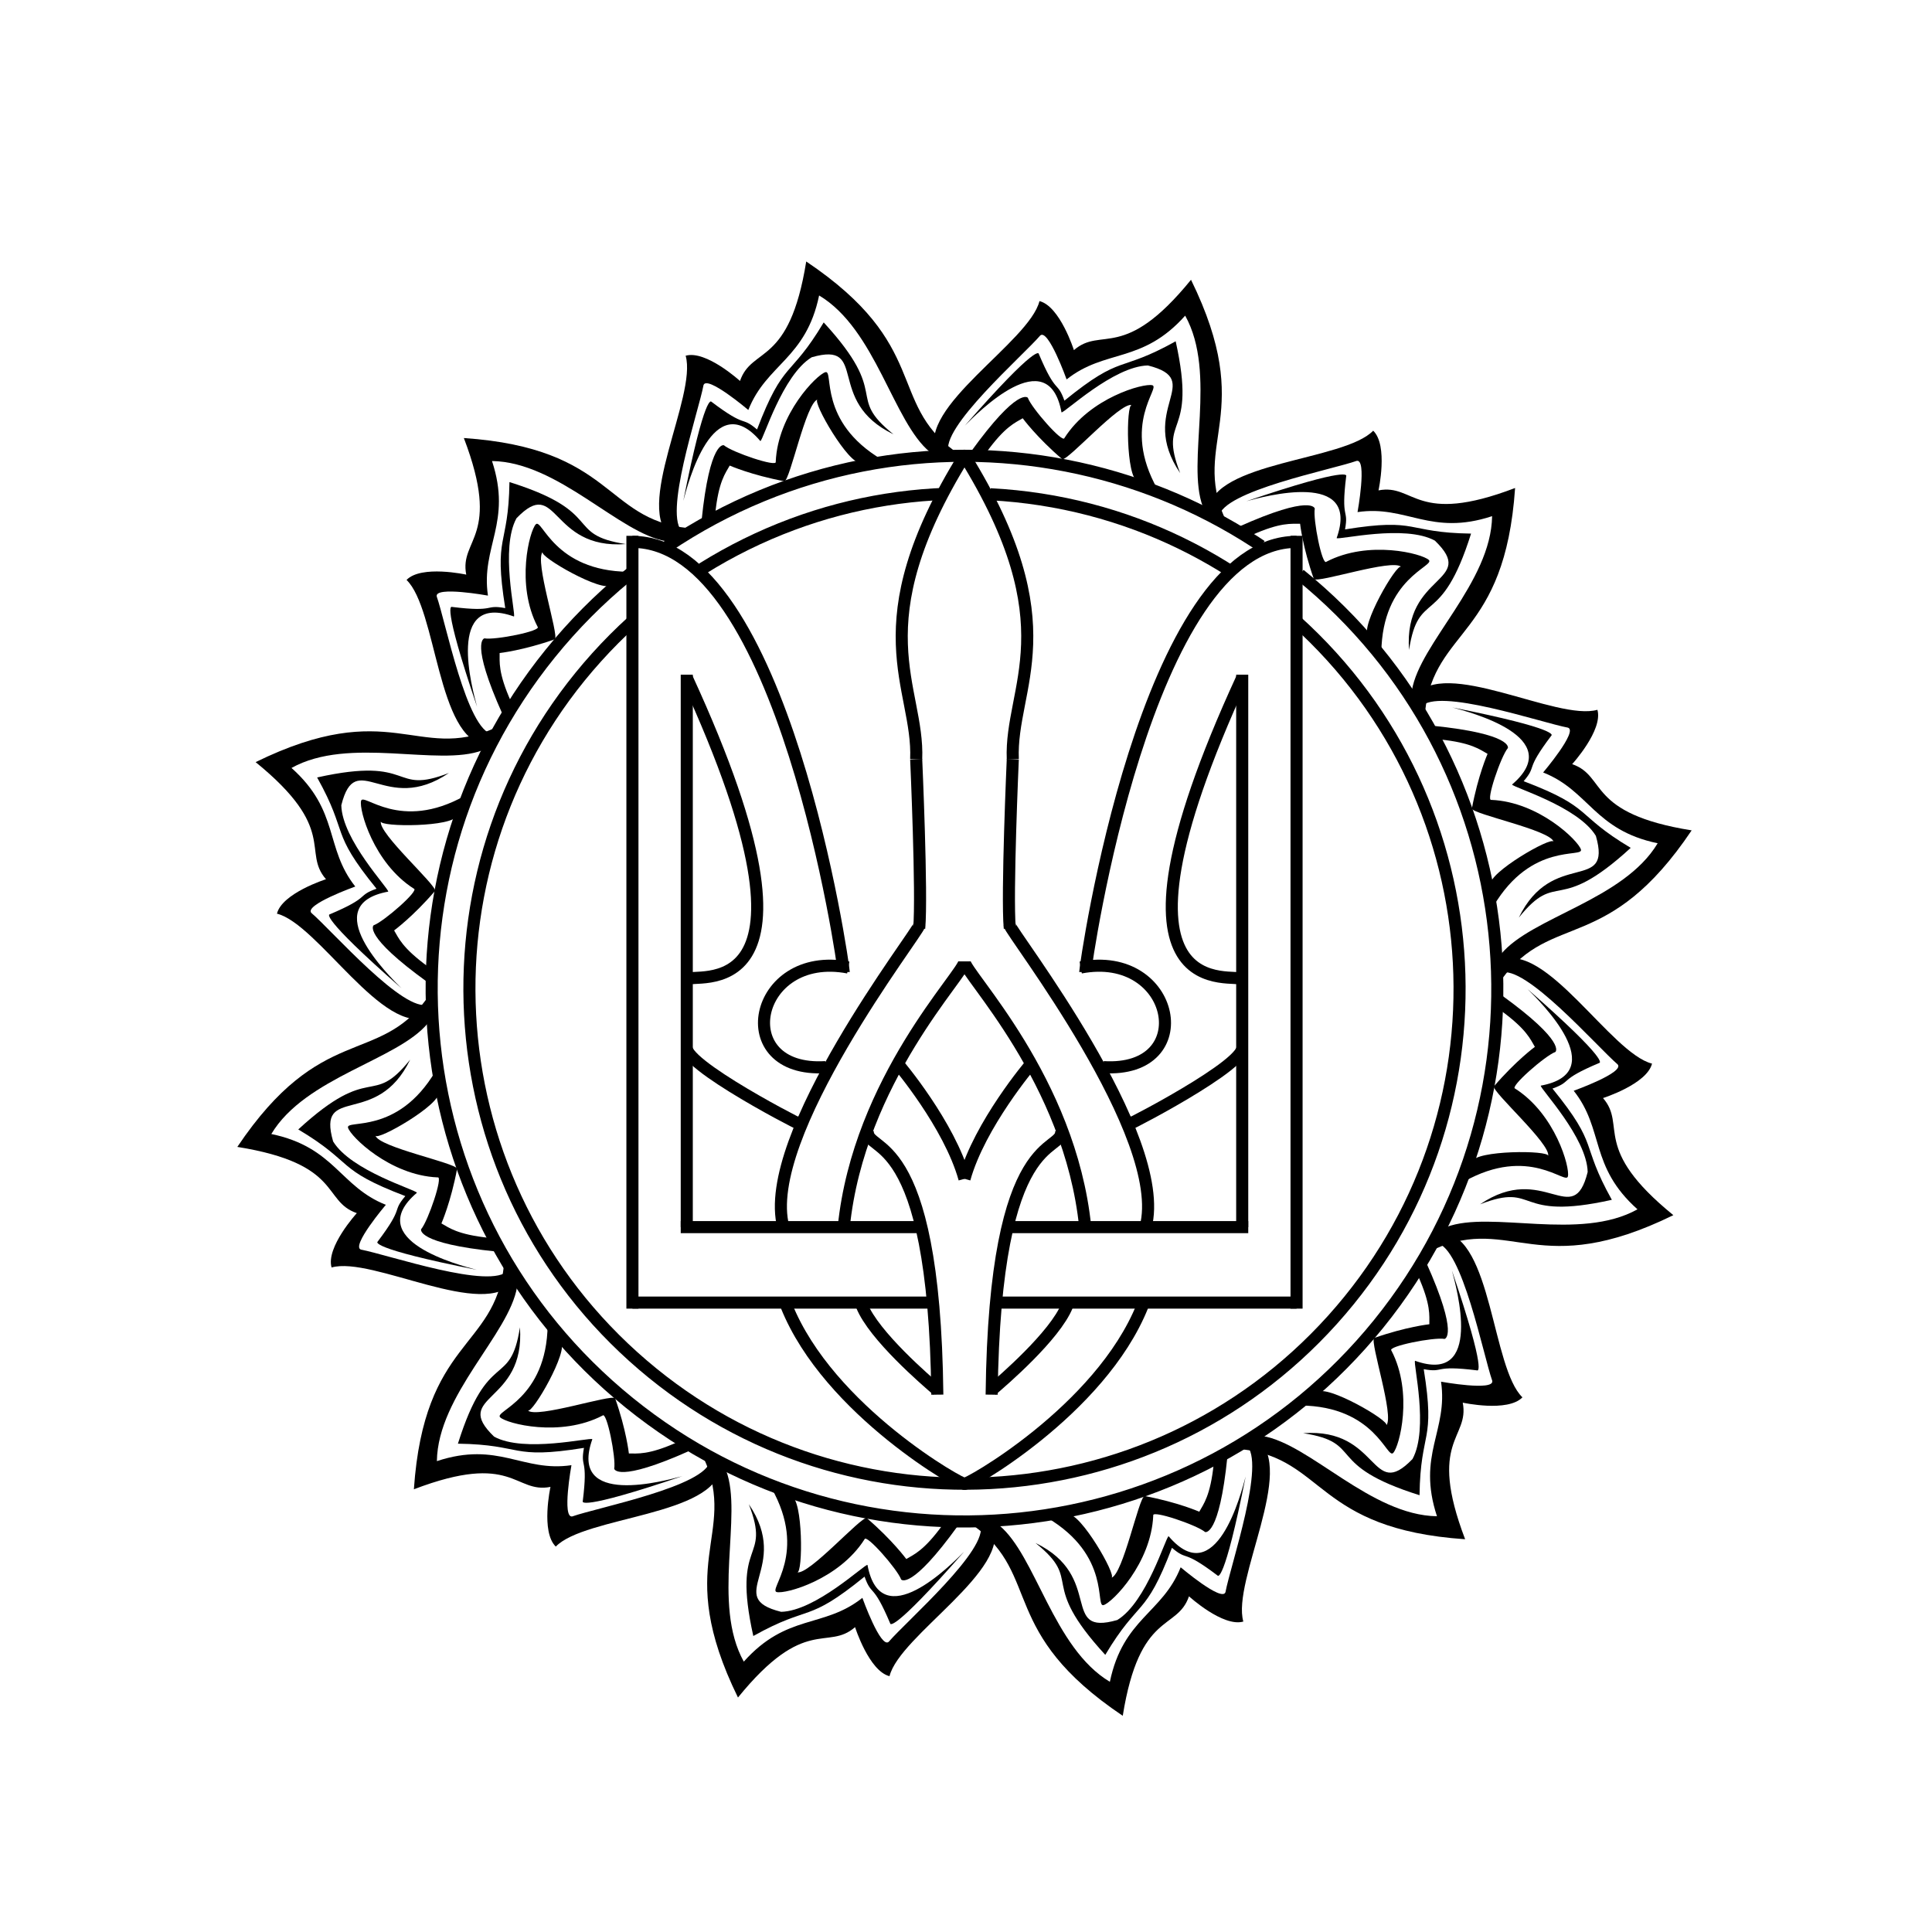
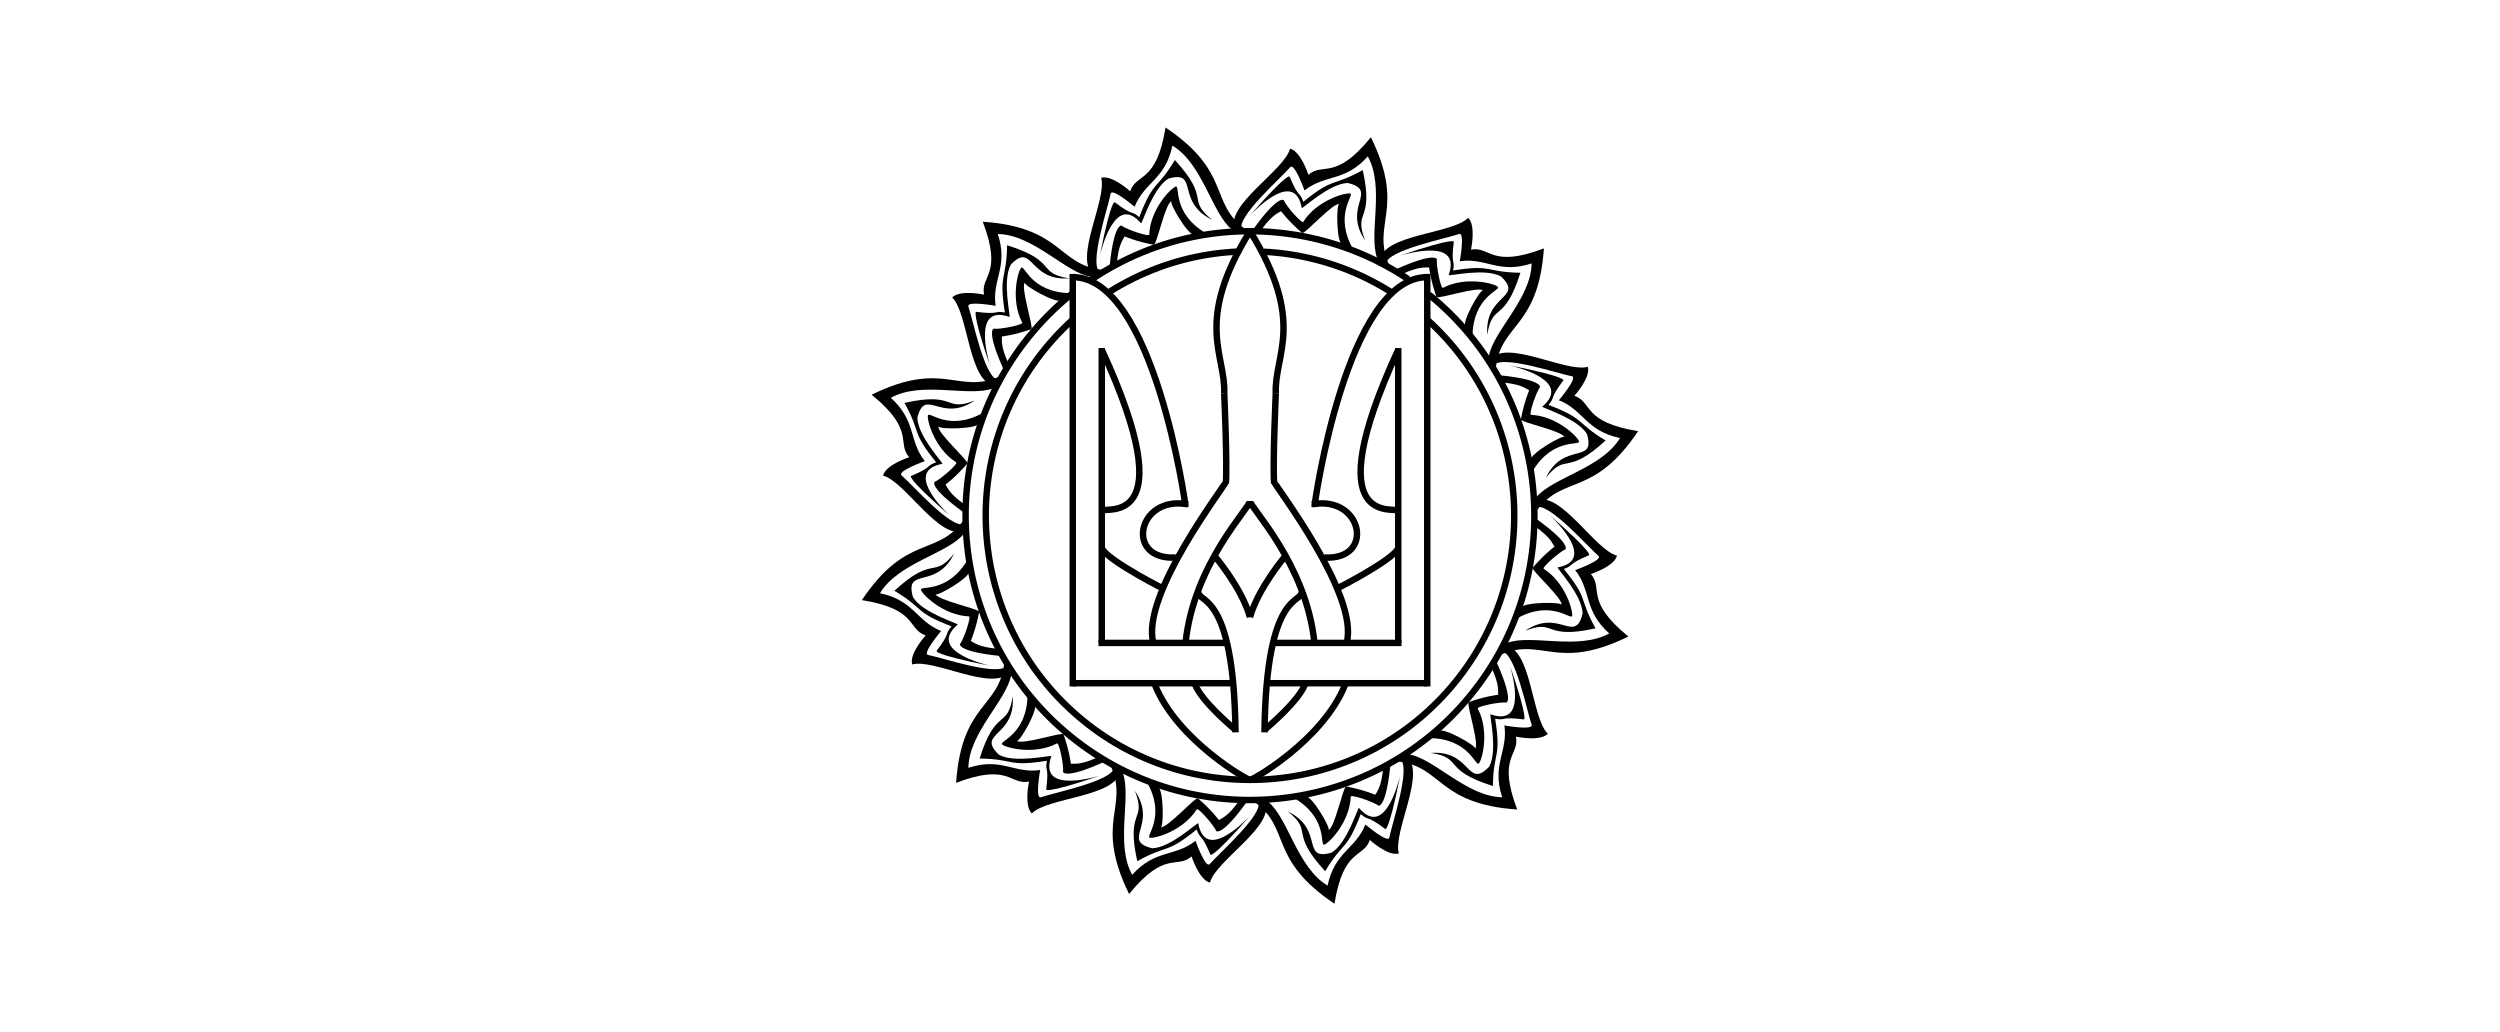
- <svg xmlns="http://www.w3.org/2000/svg" width="1280" height="1280" viewBox="0 0 1280 1280">
+ <svg xmlns="http://www.w3.org/2000/svg" version="1.1" width="320" height="132" viewBox="0 0 1280 1280">
  <defs>
    <g id="fire-part" stroke="red" stroke-width="0" fill="black">
      <path d="         M -104,16         C -124,-10 -62,-70 -62,-98         C -48,-98 -32,-72 -32,-72         C -18,-92 2,-72 32,-136         C 96,-60 58,-32 92,12         C 92,12 92,12 76,8         C 58,-18 64,-80 34,-112         C 14,-74 -12,-78 -32,-52         C -32,-52 -52,-82 -56,-76         C -64,-60 -106,0 -96,14         C -96,14 -104,16 -104,16       " />
      <path d="         M -82,10         C -62,-40 -54,-34 -54,-34         C -50,-28 -24,-10 -24,-14         C -14,-44 18,-62 24,-62         C 30,-62 10,-32 44,4         C 44,4 44,4 30,2         C 22,2 10,-46 14,-46         C 6,-46 -18,0 -22,0         C -42,-10 -54,-20 -54,-20         C -58,-16 -64,-12 -72,8         C -72,8 -72,8 -82,10       " />
      <path d="         M -90,-6         C -56,-72 -54,-64 -54,-64         C -36,-40 -38,-50 -30,-38         C -0,-78 -0,-64 32,-94         C 62,-34 32,-44 56,-10         C 18,-44 58,-74 18,-74         C -4,-68 -28,-30 -30,-30         C -50,-74 -84,-16 -90,-6       " />
    </g>
    <g id="ukrainian_trident" stroke="black" stroke-width="8" fill="none">
      <circle r="328" cx="0" cy="0" stroke-dashoffset="620" stroke-dasharray="2200" style="transform:rotate(-48deg)" />
      <circle r="328" cx="0" cy="0" stroke-dashoffset="2030" stroke-dasharray="2200" style="transform:rotate(-87deg)" />
      <circle r="328" cx="0" cy="0" stroke-dashoffset="2030" stroke-dasharray="2200" style="transform:rotate(-122deg)" />
      <circle r="353" cx="0" cy="0" stroke-dashoffset="560" stroke-dasharray="2300" style="transform:rotate(-51deg)" />
      <circle r="353" cx="0" cy="0" stroke-dashoffset="1882" stroke-dasharray="2300" style="transform:rotate(-124deg)" />
      <g id="left-part">
        <path d="M 0,-353 C -70,-240 -30,-200 -32,-152" />
        <path d="M -32,-152 C -32,-152 -28,-62 -30,-40" />
        <path d="M -30,-42 C -30,-38 -136,98 -120,158" />
        <path d="M -30,158 H -188" />
        <path d="M -184,158 V -208" />
        <path d="M -220,208 H -22" />
        <path d="M -220,212 V -300" />
        <path d="M -220,-296 C -120,-296 -80,-15 -80,-11" />
        <path d="M -184,-206 C -80,20 -182,-12 -184,-6" />
        <path d="M -184,40 C -180,55 -90,100 -112,88" />
        <path d="M -77,-14 C -140,-26 -156,56 -92,52" />
        <path d="M 0,328 C 0,330 -90,280 -118,210" />
        <path d="M -18,266 C -25,260 -60,230 -68,210" />
        <path d="M 0,-18 C -0,-10 -70,60 -80,158" />
        <path d="M -64,94 C -66,110 -20,90 -18,269" />
        <path d="M -44,50 C -44,50 -10,90 0,126" />
      </g>
      <use href="#left-part" transform="scale(-1,1)" />
      <use x="0" y="-356" href="#fire-part" transform="rotate(14 0 0)" />
      <use x="0" y="-356" href="#fire-part" transform="rotate(44 0 0)" />
      <use x="0" y="-356" href="#fire-part" transform="rotate(74 0 0)" />
      <use x="0" y="-356" href="#fire-part" transform="rotate(104 0 0)" />
      <use x="0" y="-356" href="#fire-part" transform="rotate(134 0 0)" />
      <use x="0" y="-356" href="#fire-part" transform="rotate(164 0 0)" />
      <use x="0" y="-356" href="#fire-part" transform="rotate(194 0 0)" />
      <use x="0" y="-356" href="#fire-part" transform="rotate(224 0 0)" />
      <use x="0" y="-356" href="#fire-part" transform="rotate(254 0 0)" />
      <use x="0" y="-356" href="#fire-part" transform="rotate(284 0 0)" />
      <use x="0" y="-356" href="#fire-part" transform="rotate(314 0 0)" />
      <use x="0" y="-356" href="#fire-part" transform="rotate(344 0 0)" />
    </g>
  </defs>
-   <use x="639" y="655" href="#ukrainian_trident" />
+   <use x="640" y="640" href="#ukrainian_trident" />
</svg>
